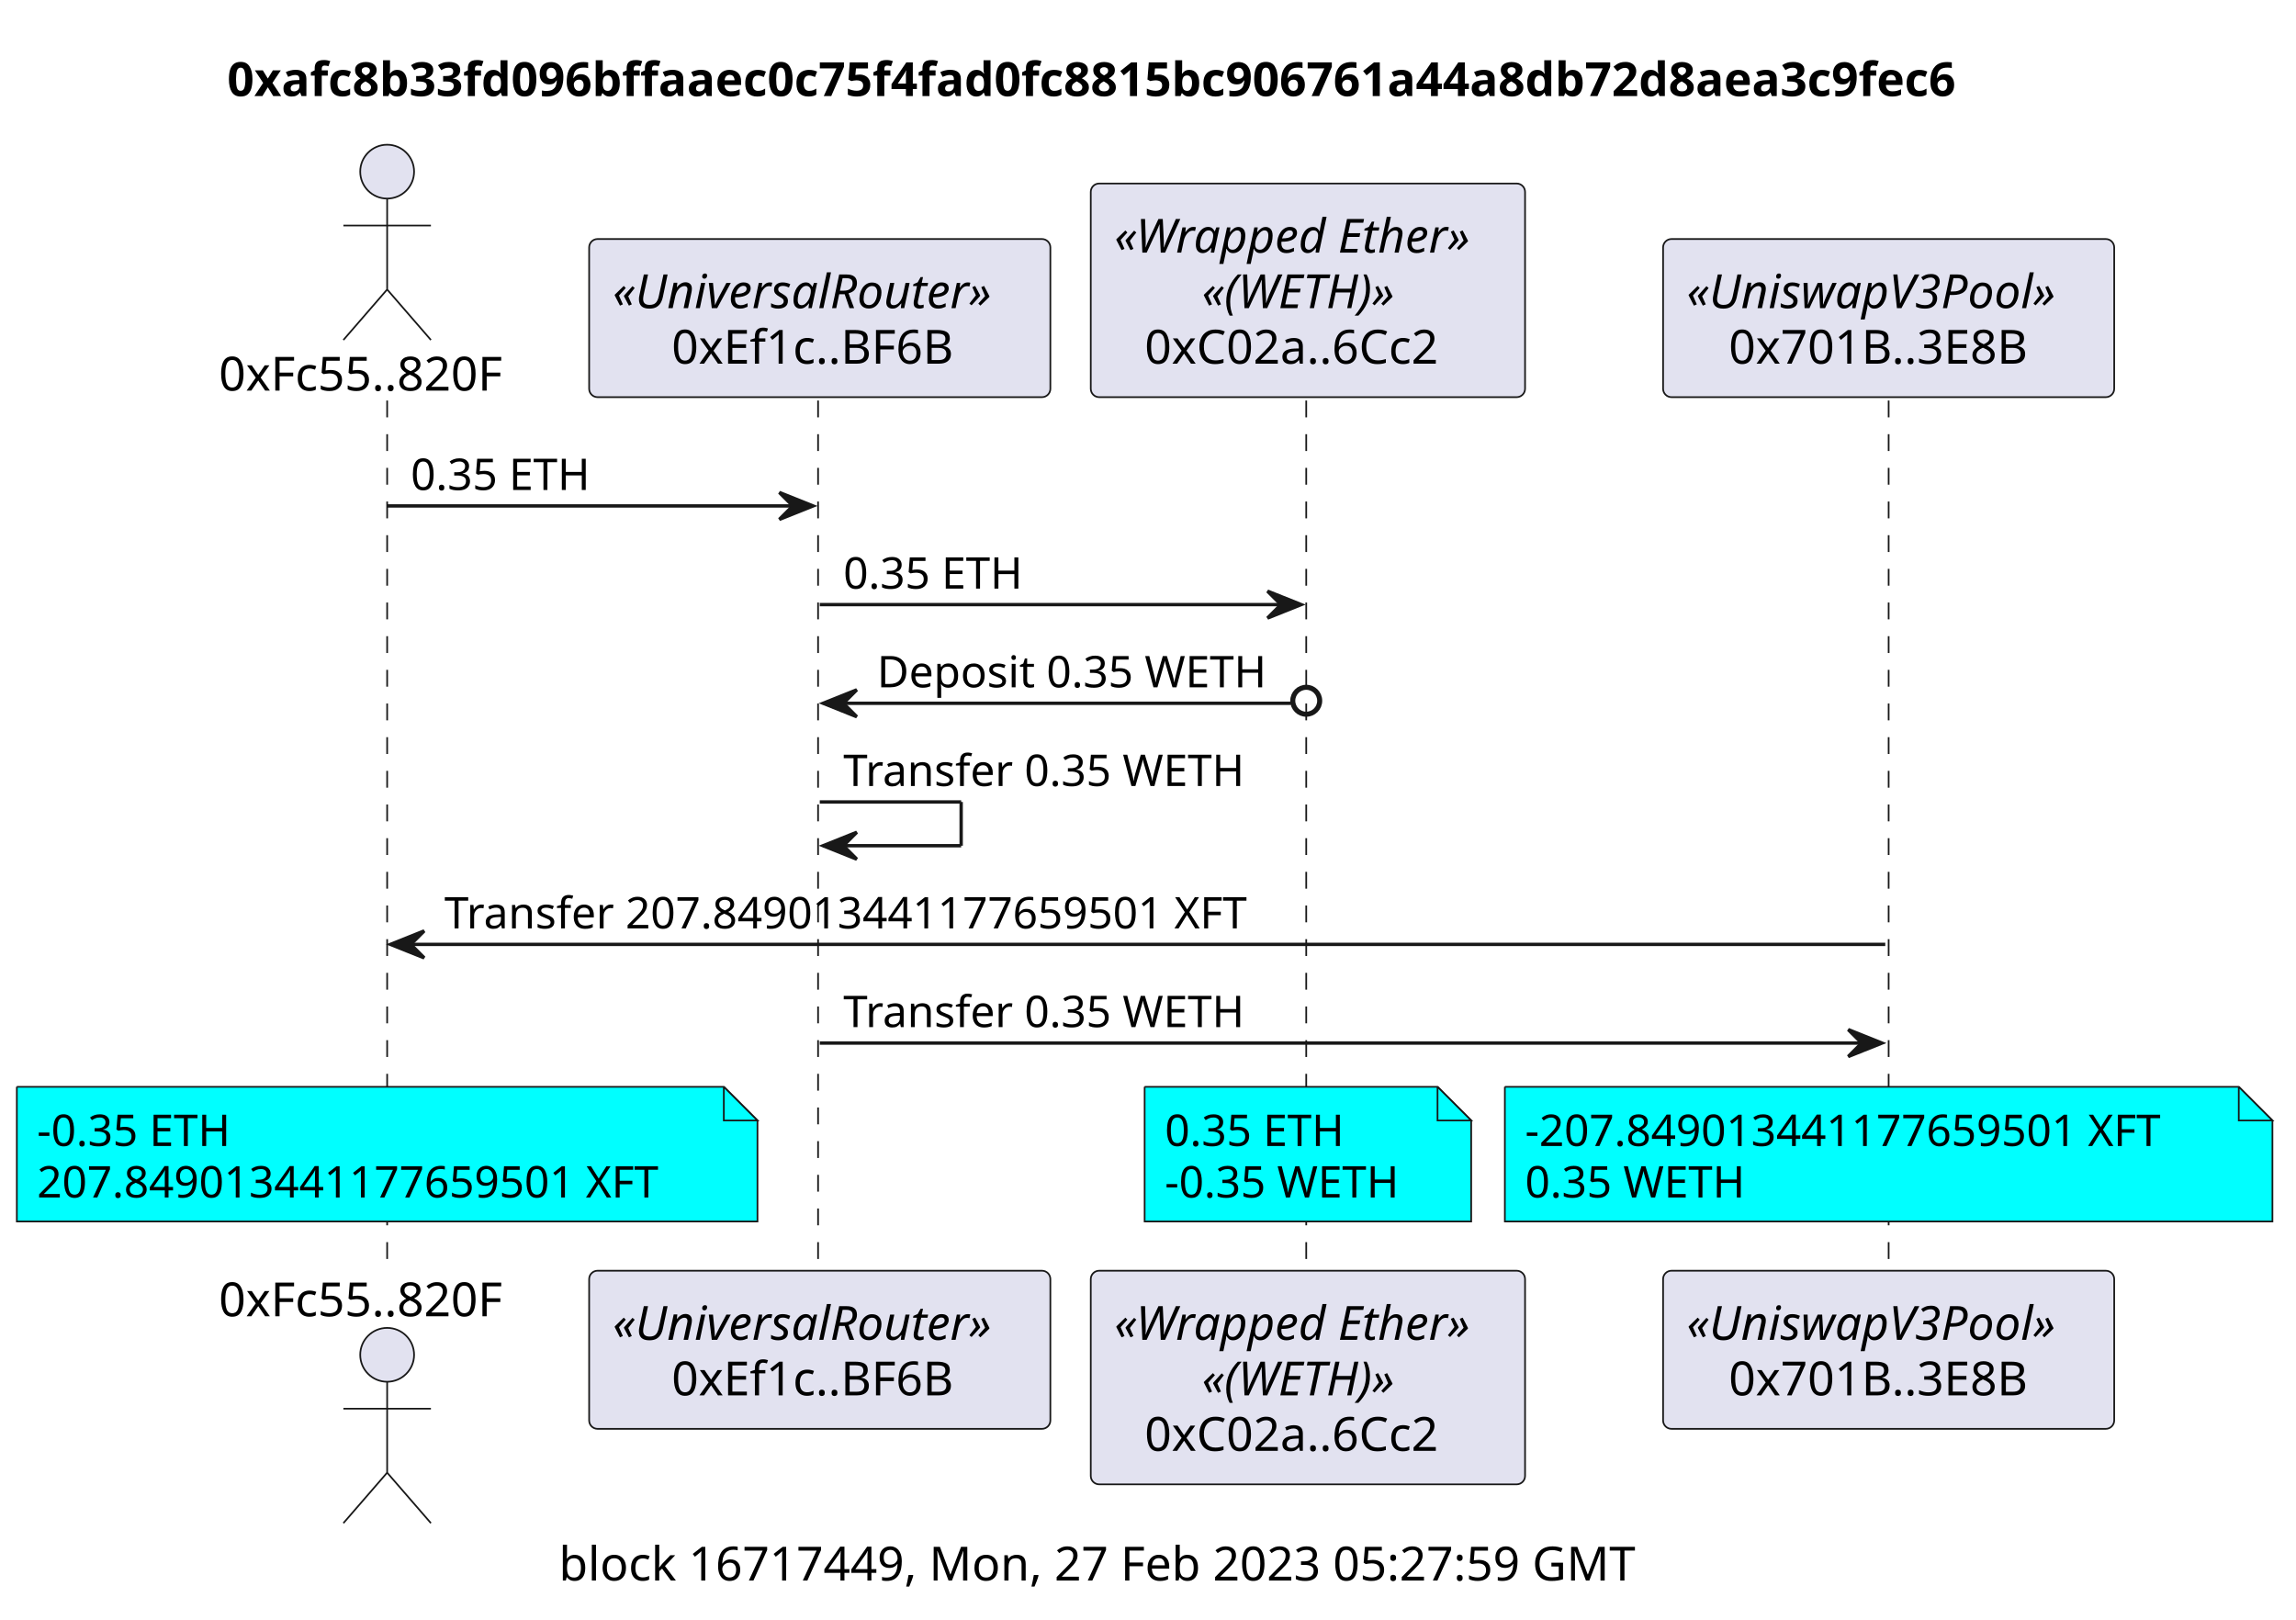
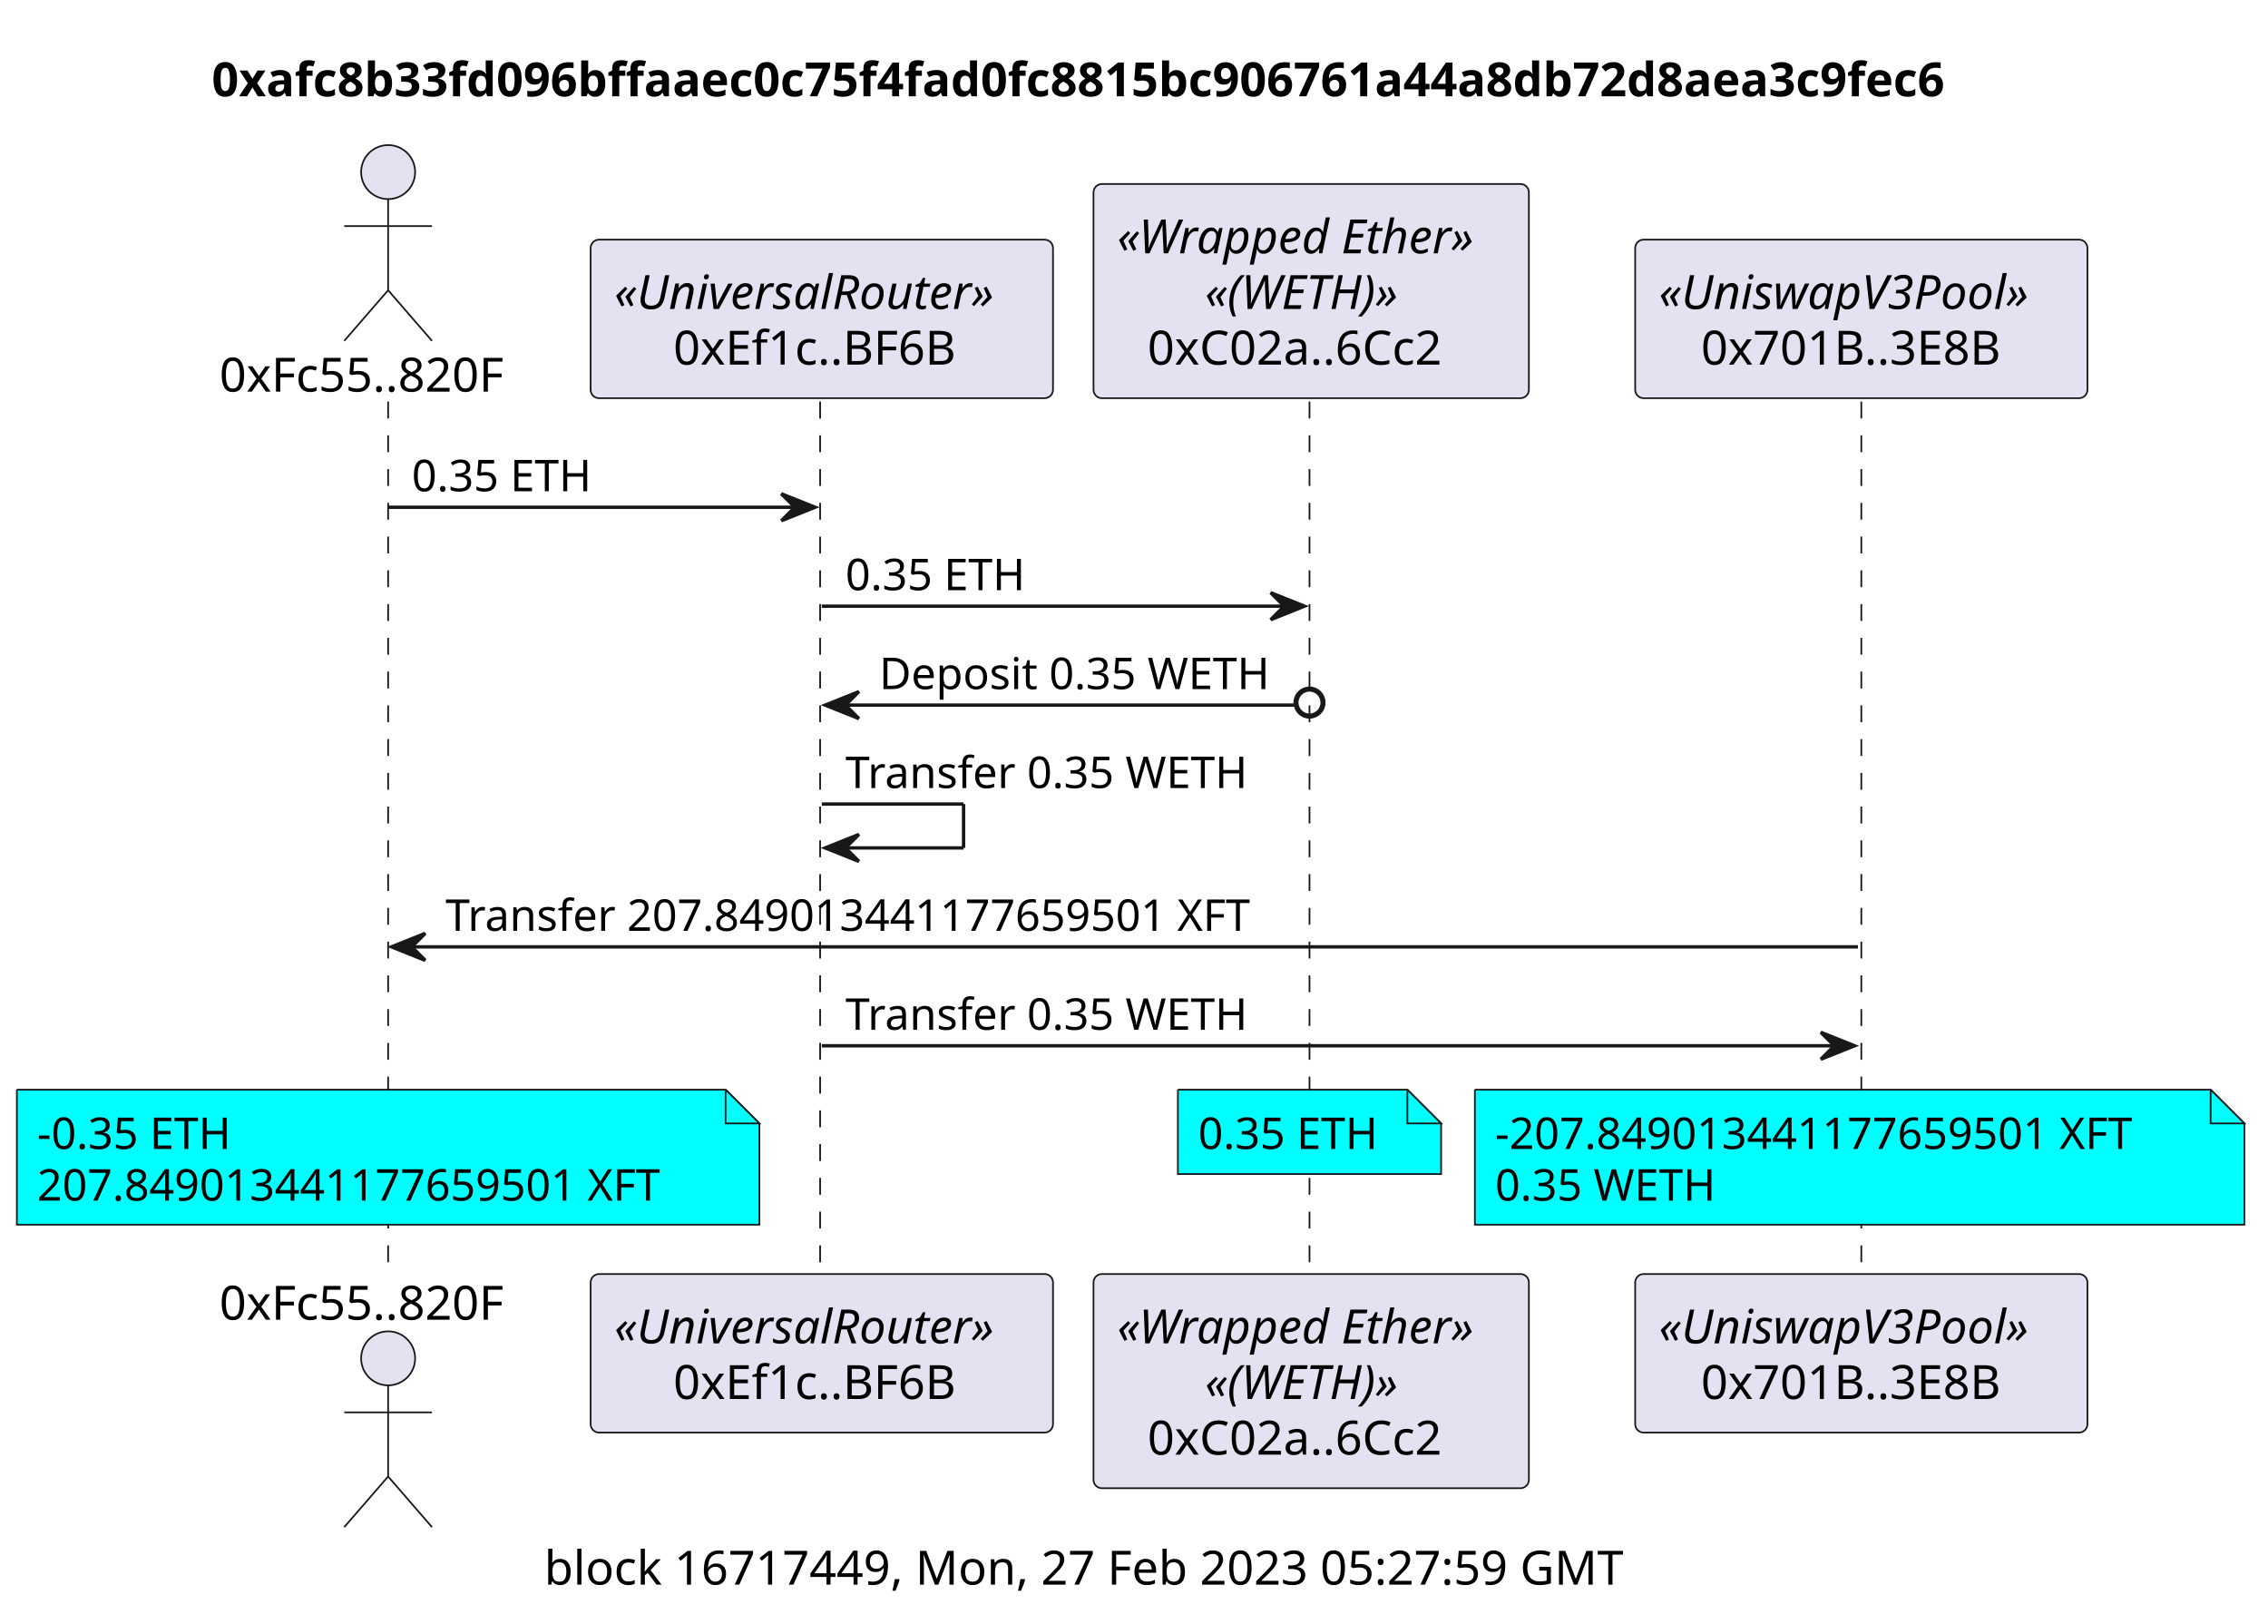
- <svg xmlns="http://www.w3.org/2000/svg" contentStyleType="text/css" height="481px" preserveAspectRatio="none" style="width:682px;height:481px;background:#FFFFFF;" version="1.1" viewBox="0 0 682 481" width="682px" zoomAndPan="magnify">
+ <svg xmlns="http://www.w3.org/2000/svg" contentStyleType="text/css" height="481px" preserveAspectRatio="none" style="width:672px;height:481px;background:#FFFFFF;" version="1.1" viewBox="0 0 672 481" width="672px" zoomAndPan="magnify">
  <defs />
  <g>
-     <text fill="#000000" font-family="sans-serif" font-size="14" font-weight="bold" lengthAdjust="spacing" textLength="544" x="67.5" y="28.535">0xafc8b33fd096bffaaec0c75f4fad0fc8815bc906761a44a8db72d8aea3c9fec6</text>
-     <text fill="#000000" font-family="sans-serif" font-size="14" lengthAdjust="spacing" textLength="347" x="166" y="469.484">block 16717449, Mon, 27 Feb 2023 05:27:59 GMT</text>
+     <text fill="#000000" font-family="sans-serif" font-size="14" font-weight="bold" lengthAdjust="spacing" textLength="544" x="62.75" y="28.535">0xafc8b33fd096bffaaec0c75f4fad0fc8815bc906761a44a8db72d8aea3c9fec6</text>
+     <text fill="#000000" font-family="sans-serif" font-size="14" lengthAdjust="spacing" textLength="347" x="161.25" y="469.484">block 16717449, Mon, 27 Feb 2023 05:27:59 GMT</text>
    <line style="stroke:#181818;stroke-width:0.5;stroke-dasharray:5.0,5.0;" x1="115" x2="115" y1="118.977" y2="378.461" />
    <line style="stroke:#181818;stroke-width:0.5;stroke-dasharray:5.0,5.0;" x1="243" x2="243" y1="118.977" y2="378.461" />
    <line style="stroke:#181818;stroke-width:0.5;stroke-dasharray:5.0,5.0;" x1="388" x2="388" y1="118.977" y2="378.461" />
-     <line style="stroke:#181818;stroke-width:0.5;stroke-dasharray:5.0,5.0;" x1="561" x2="561" y1="118.977" y2="378.461" />
+     <line style="stroke:#181818;stroke-width:0.5;stroke-dasharray:5.0,5.0;" x1="551.5" x2="551.5" y1="118.977" y2="378.461" />
    <text fill="#000000" font-family="sans-serif" font-size="14" lengthAdjust="spacing" textLength="94" x="65" y="116.023">0xFc55..820F</text>
    <ellipse cx="115" cy="50.988" fill="#E2E2F0" rx="8" ry="8" style="stroke:#181818;stroke-width:0.5;" />
    <path d="M115,58.988 L115,85.988 M102,66.988 L128,66.988 M115,85.988 L102,100.988 M115,85.988 L128,100.988 " fill="none" style="stroke:#181818;stroke-width:0.5;" />
    <text fill="#000000" font-family="sans-serif" font-size="14" lengthAdjust="spacing" textLength="94" x="65" y="390.996">0xFc55..820F</text>
    <ellipse cx="115" cy="402.449" fill="#E2E2F0" rx="8" ry="8" style="stroke:#181818;stroke-width:0.5;" />
    <path d="M115,410.449 L115,437.449 M102,418.449 L128,418.449 M115,437.449 L102,452.449 M115,437.449 L128,452.449 " fill="none" style="stroke:#181818;stroke-width:0.5;" />
    <rect fill="#E2E2F0" height="46.977" rx="2.5" ry="2.5" style="stroke:#181818;stroke-width:0.5;" width="137" x="175" y="71" />
    <text fill="#000000" font-family="sans-serif" font-size="14" font-style="italic" lengthAdjust="spacing" textLength="123" x="182" y="91.535">«UniversalRouter»</text>
    <text fill="#000000" font-family="sans-serif" font-size="14" lengthAdjust="spacing" textLength="88" x="199.5" y="108.023">0xEf1c..BF6B</text>
    <rect fill="#E2E2F0" height="46.977" rx="2.5" ry="2.5" style="stroke:#181818;stroke-width:0.5;" width="137" x="175" y="377.461" />
    <text fill="#000000" font-family="sans-serif" font-size="14" font-style="italic" lengthAdjust="spacing" textLength="123" x="182" y="397.996">«UniversalRouter»</text>
    <text fill="#000000" font-family="sans-serif" font-size="14" lengthAdjust="spacing" textLength="88" x="199.5" y="414.484">0xEf1c..BF6B</text>
    <rect fill="#E2E2F0" height="63.465" rx="2.5" ry="2.5" style="stroke:#181818;stroke-width:0.5;" width="129" x="324" y="54.512" />
    <text fill="#000000" font-family="sans-serif" font-size="14" font-style="italic" lengthAdjust="spacing" textLength="115" x="331" y="75.047">«Wrapped Ether»</text>
    <text fill="#000000" font-family="sans-serif" font-size="14" font-style="italic" lengthAdjust="spacing" textLength="63" x="357" y="91.535">«(WETH)»</text>
    <text fill="#000000" font-family="sans-serif" font-size="14" lengthAdjust="spacing" textLength="97" x="340" y="108.023">0xC02a..6Cc2</text>
    <rect fill="#E2E2F0" height="63.465" rx="2.5" ry="2.5" style="stroke:#181818;stroke-width:0.5;" width="129" x="324" y="377.461" />
    <text fill="#000000" font-family="sans-serif" font-size="14" font-style="italic" lengthAdjust="spacing" textLength="115" x="331" y="397.996">«Wrapped Ether»</text>
    <text fill="#000000" font-family="sans-serif" font-size="14" font-style="italic" lengthAdjust="spacing" textLength="63" x="357" y="414.484">«(WETH)»</text>
    <text fill="#000000" font-family="sans-serif" font-size="14" lengthAdjust="spacing" textLength="97" x="340" y="430.973">0xC02a..6Cc2</text>
-     <rect fill="#E2E2F0" height="46.977" rx="2.5" ry="2.5" style="stroke:#181818;stroke-width:0.5;" width="134" x="494" y="71" />
-     <text fill="#000000" font-family="sans-serif" font-size="14" font-style="italic" lengthAdjust="spacing" textLength="120" x="501" y="91.535">«UniswapV3Pool»</text>
-     <text fill="#000000" font-family="sans-serif" font-size="14" lengthAdjust="spacing" textLength="95" x="513.5" y="108.023">0x701B..3E8B</text>
-     <rect fill="#E2E2F0" height="46.977" rx="2.5" ry="2.5" style="stroke:#181818;stroke-width:0.5;" width="134" x="494" y="377.461" />
-     <text fill="#000000" font-family="sans-serif" font-size="14" font-style="italic" lengthAdjust="spacing" textLength="120" x="501" y="397.996">«UniswapV3Pool»</text>
-     <text fill="#000000" font-family="sans-serif" font-size="14" lengthAdjust="spacing" textLength="95" x="513.5" y="414.484">0x701B..3E8B</text>
+     <rect fill="#E2E2F0" height="46.977" rx="2.5" ry="2.5" style="stroke:#181818;stroke-width:0.5;" width="134" x="484.5" y="71" />
+     <text fill="#000000" font-family="sans-serif" font-size="14" font-style="italic" lengthAdjust="spacing" textLength="120" x="491.5" y="91.535">«UniswapV3Pool»</text>
+     <text fill="#000000" font-family="sans-serif" font-size="14" lengthAdjust="spacing" textLength="95" x="504" y="108.023">0x701B..3E8B</text>
+     <rect fill="#E2E2F0" height="46.977" rx="2.5" ry="2.5" style="stroke:#181818;stroke-width:0.5;" width="134" x="484.5" y="377.461" />
+     <text fill="#000000" font-family="sans-serif" font-size="14" font-style="italic" lengthAdjust="spacing" textLength="120" x="491.5" y="397.996">«UniswapV3Pool»</text>
+     <text fill="#000000" font-family="sans-serif" font-size="14" lengthAdjust="spacing" textLength="95" x="504" y="414.484">0x701B..3E8B</text>
    <polygon fill="#181818" points="231.5,146.287,241.5,150.287,231.5,154.287,235.5,150.287" style="stroke:#181818;stroke-width:1.0;" />
    <line style="stroke:#181818;stroke-width:1.0;" x1="115" x2="237.5" y1="150.287" y2="150.287" />
    <text fill="#000000" font-family="sans-serif" font-size="13" lengthAdjust="spacing" textLength="57" x="122" y="145.545">0.35 ETH</text>
    <polygon fill="#181818" points="376.5,175.598,386.5,179.598,376.5,183.598,380.5,179.598" style="stroke:#181818;stroke-width:1.0;" />
    <line style="stroke:#181818;stroke-width:1.0;" x1="243.5" x2="382.5" y1="179.598" y2="179.598" />
    <text fill="#000000" font-family="sans-serif" font-size="13" lengthAdjust="spacing" textLength="57" x="250.5" y="174.856">0.35 ETH</text>
    <polygon fill="#181818" points="254.5,204.908,244.5,208.908,254.5,212.908,250.5,208.908" style="stroke:#181818;stroke-width:1.0;" />
    <ellipse cx="388" cy="208.158" fill="none" rx="4" ry="4" style="stroke:#181818;stroke-width:1.5;" />
    <line style="stroke:#181818;stroke-width:1.0;" x1="248.5" x2="383.5" y1="208.908" y2="208.908" />
    <text fill="#000000" font-family="sans-serif" font-size="13" lengthAdjust="spacing" textLength="121" x="260.5" y="204.166">Deposit 0.35 WETH</text>
    <line style="stroke:#181818;stroke-width:1.0;" x1="243.5" x2="285.5" y1="238.219" y2="238.219" />
    <line style="stroke:#181818;stroke-width:1.0;" x1="285.5" x2="285.5" y1="238.219" y2="251.219" />
    <line style="stroke:#181818;stroke-width:1.0;" x1="244.5" x2="285.5" y1="251.219" y2="251.219" />
    <polygon fill="#181818" points="254.5,247.219,244.5,251.219,254.5,255.219,250.5,251.219" style="stroke:#181818;stroke-width:1.0;" />
    <text fill="#000000" font-family="sans-serif" font-size="13" lengthAdjust="spacing" textLength="124" x="250.5" y="233.477">Transfer 0.35 WETH</text>
    <polygon fill="#181818" points="126,276.529,116,280.529,126,284.529,122,280.529" style="stroke:#181818;stroke-width:1.0;" />
-     <line style="stroke:#181818;stroke-width:1.0;" x1="120" x2="560" y1="280.529" y2="280.529" />
+     <line style="stroke:#181818;stroke-width:1.0;" x1="120" x2="550.5" y1="280.529" y2="280.529" />
    <text fill="#000000" font-family="sans-serif" font-size="13" lengthAdjust="spacing" textLength="255" x="132" y="275.787">Transfer 207.849013441177659501 XFT</text>
-     <polygon fill="#181818" points="549,305.84,559,309.84,549,313.84,553,309.84" style="stroke:#181818;stroke-width:1.0;" />
-     <line style="stroke:#181818;stroke-width:1.0;" x1="243.5" x2="555" y1="309.84" y2="309.84" />
+     <polygon fill="#181818" points="539.5,305.84,549.5,309.84,539.5,313.84,543.5,309.84" style="stroke:#181818;stroke-width:1.0;" />
+     <line style="stroke:#181818;stroke-width:1.0;" x1="243.5" x2="545.5" y1="309.84" y2="309.84" />
    <text fill="#000000" font-family="sans-serif" font-size="13" lengthAdjust="spacing" textLength="124" x="250.5" y="305.098">Transfer 0.35 WETH</text>
    <path d="M5,322.84 L5,362.84 L225,362.84 L225,332.84 L215,322.84 L5,322.84 " fill="#00FFFF" style="stroke:#181818;stroke-width:0.5;" />
    <path d="M215,322.84 L215,332.84 L225,332.84 L215,322.84 " fill="#00FFFF" style="stroke:#181818;stroke-width:0.5;" />
    <text fill="#000000" font-family="sans-serif" font-size="13" lengthAdjust="spacing" textLength="65" x="11" y="340.408">-0.35 ETH</text>
    <text fill="#000000" font-family="sans-serif" font-size="13" lengthAdjust="spacing" textLength="199" x="11" y="355.719">207.849013441177659501 XFT</text>
-     <path d="M340,322.84 L340,362.84 L437,362.84 L437,332.84 L427,322.84 L340,322.84 " fill="#00FFFF" style="stroke:#181818;stroke-width:0.5;" />
-     <path d="M427,322.84 L427,332.84 L437,332.84 L427,322.84 " fill="#00FFFF" style="stroke:#181818;stroke-width:0.5;" />
-     <text fill="#000000" font-family="sans-serif" font-size="13" lengthAdjust="spacing" textLength="57" x="346" y="340.408">0.35 ETH</text>
-     <text fill="#000000" font-family="sans-serif" font-size="13" lengthAdjust="spacing" textLength="76" x="346" y="355.719">-0.35 WETH</text>
-     <path d="M447,322.84 L447,362.84 L675,362.84 L675,332.84 L665,322.84 L447,322.84 " fill="#00FFFF" style="stroke:#181818;stroke-width:0.5;" />
-     <path d="M665,322.84 L665,332.84 L675,332.84 L665,322.84 " fill="#00FFFF" style="stroke:#181818;stroke-width:0.5;" />
-     <text fill="#000000" font-family="sans-serif" font-size="13" lengthAdjust="spacing" textLength="207" x="453" y="340.408">-207.849013441177659501 XFT</text>
-     <text fill="#000000" font-family="sans-serif" font-size="13" lengthAdjust="spacing" textLength="68" x="453" y="355.719">0.35 WETH</text>
+     <path d="M349,322.84 L349,347.84 L427,347.84 L427,332.84 L417,322.84 L349,322.84 " fill="#00FFFF" style="stroke:#181818;stroke-width:0.5;" />
+     <path d="M417,322.84 L417,332.84 L427,332.84 L417,322.84 " fill="#00FFFF" style="stroke:#181818;stroke-width:0.5;" />
+     <text fill="#000000" font-family="sans-serif" font-size="13" lengthAdjust="spacing" textLength="57" x="355" y="340.408">0.35 ETH</text>
+     <path d="M437,322.84 L437,362.84 L665,362.84 L665,332.84 L655,322.84 L437,322.84 " fill="#00FFFF" style="stroke:#181818;stroke-width:0.5;" />
+     <path d="M655,322.84 L655,332.84 L665,332.84 L655,322.84 " fill="#00FFFF" style="stroke:#181818;stroke-width:0.5;" />
+     <text fill="#000000" font-family="sans-serif" font-size="13" lengthAdjust="spacing" textLength="207" x="443" y="340.408">-207.849013441177659501 XFT</text>
+     <text fill="#000000" font-family="sans-serif" font-size="13" lengthAdjust="spacing" textLength="68" x="443" y="355.719">0.35 WETH</text>
  </g>
</svg>
